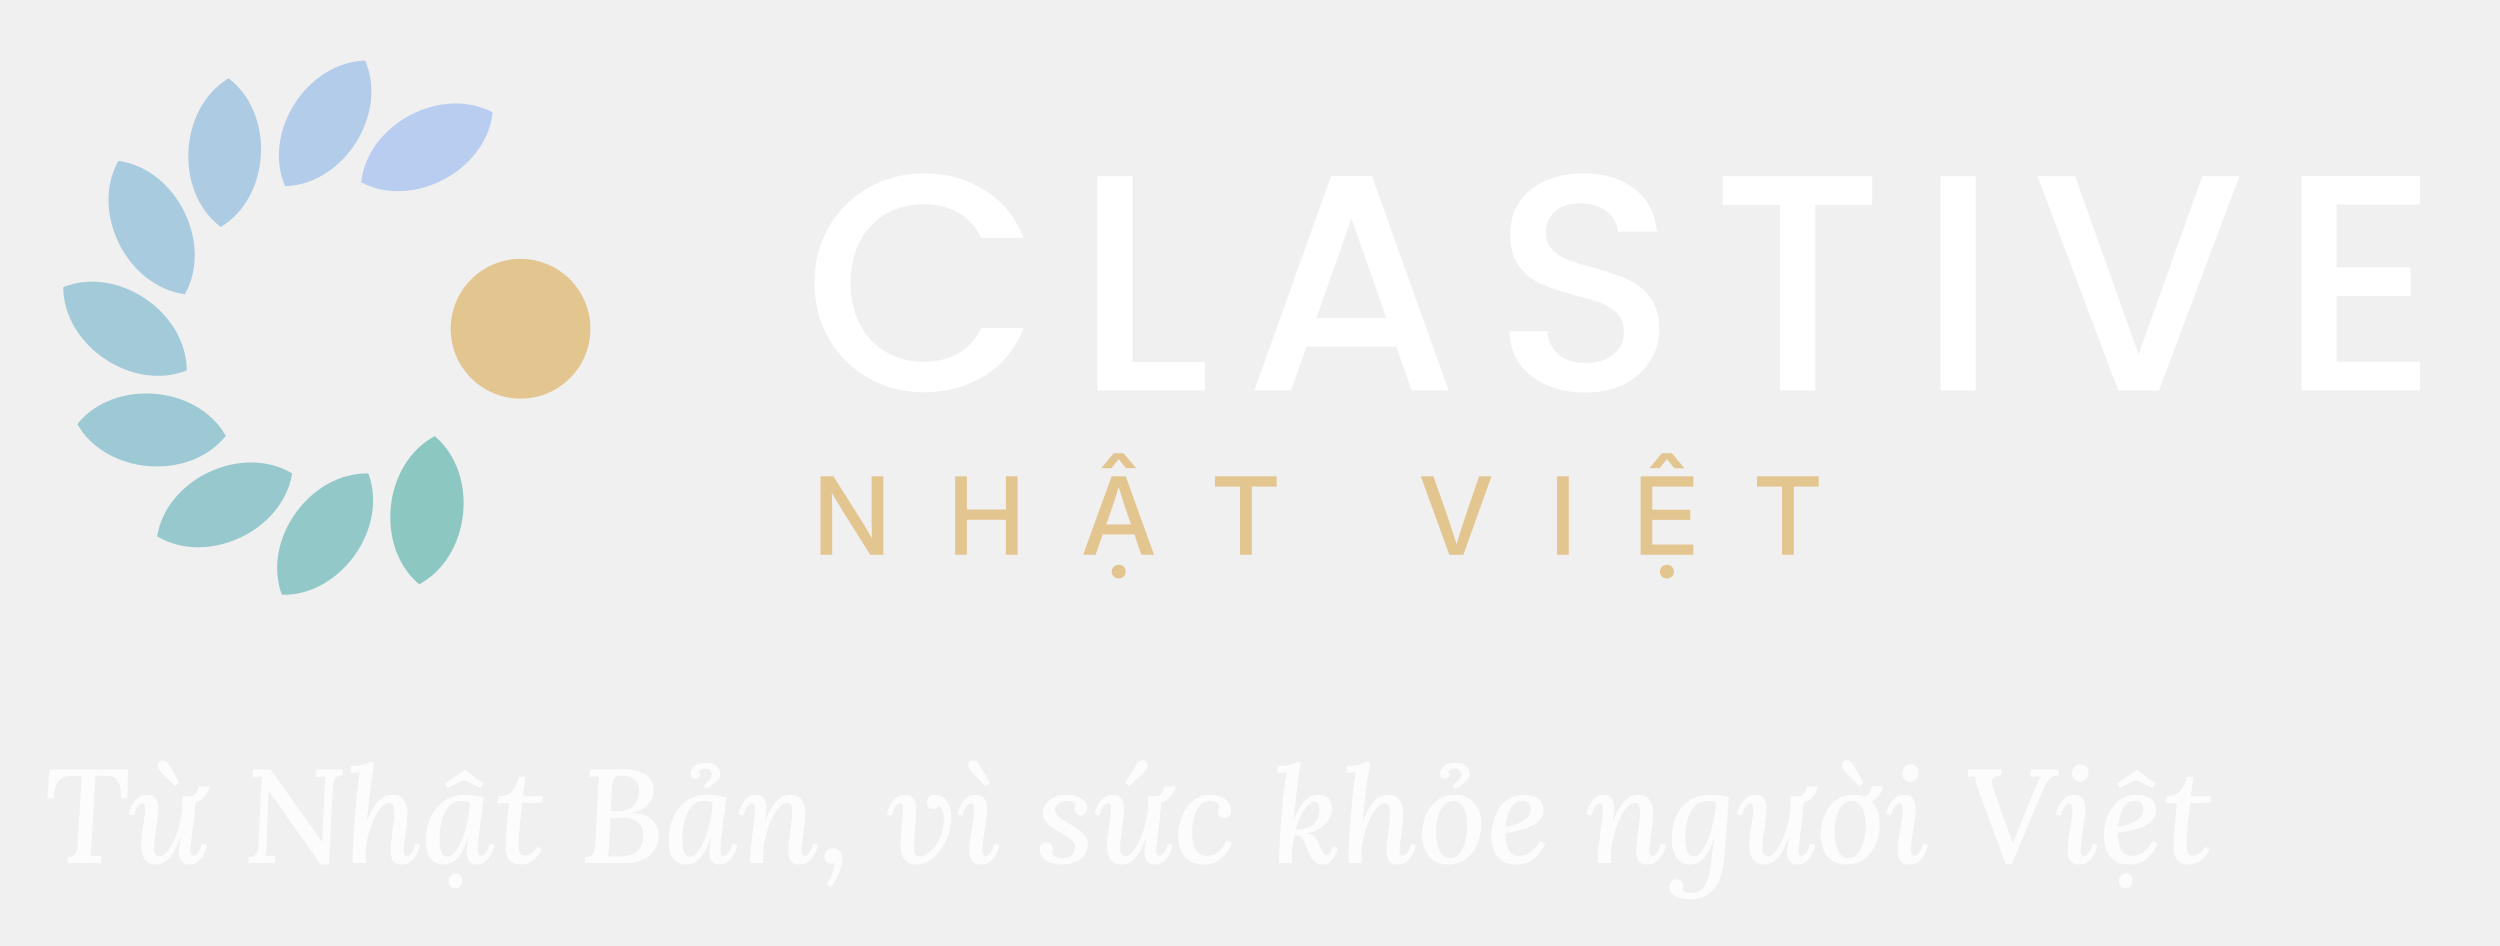
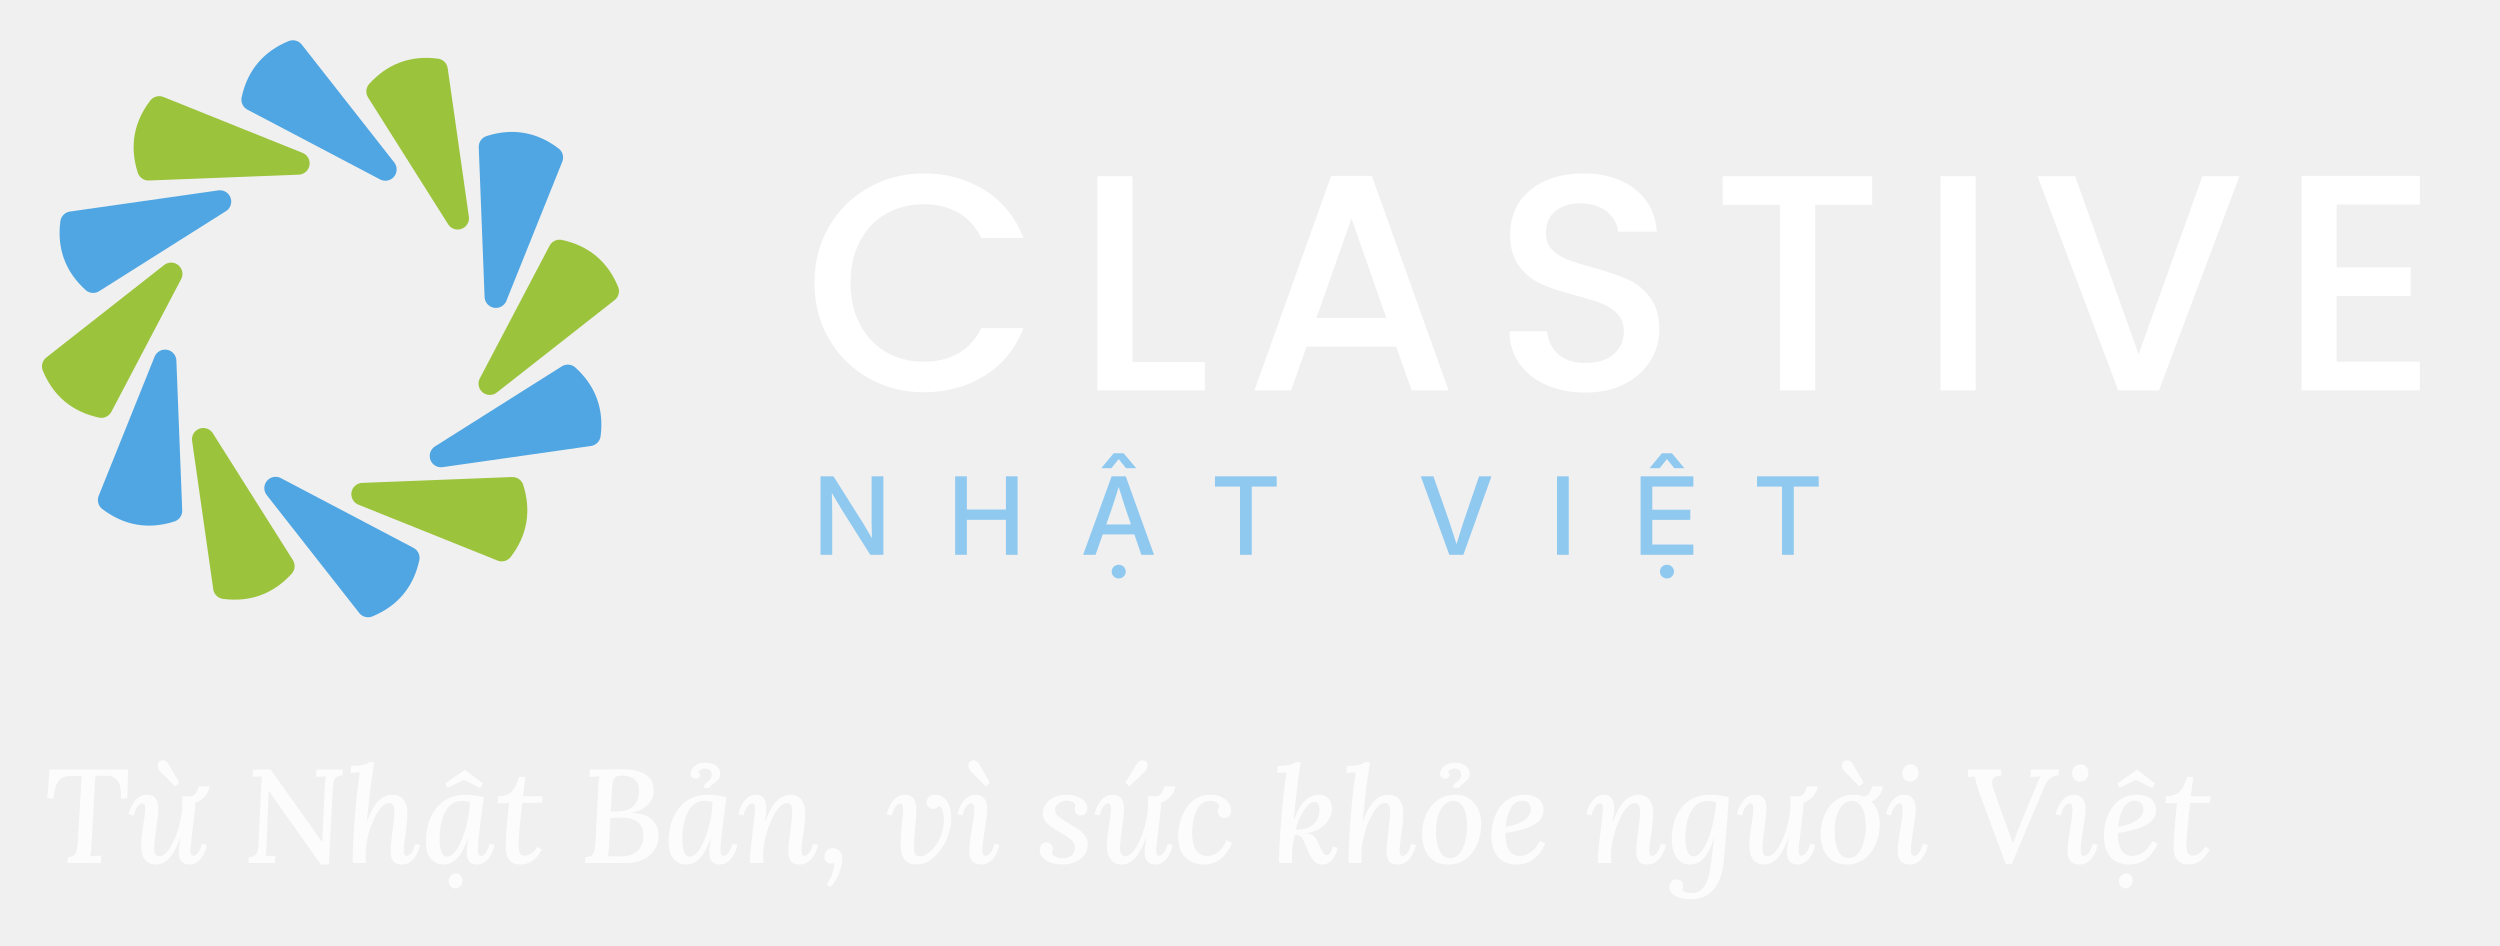
<svg xmlns="http://www.w3.org/2000/svg" viewBox="0 0 243 92" width="730" height="276" role="img" aria-label="Clastive Nhật Việt">
-   <path d="M0 -7.25 C 4.71 -4.06 4.71 4.06 0 7.25 C -4.71 4.06 -4.71 -4.06 0 -7.25Z" fill="#8cc7c2" transform="translate(41.39 49.66) rotate(186.0)" />
-   <path d="M0 -7.25 C 4.71 -4.06 4.71 4.06 0 7.25 C -4.71 4.06 -4.71 -4.06 0 -7.25Z" fill="#92c8c8" transform="translate(31.48 51.99) rotate(215.5)" />
-   <path d="M0 -7.25 C 4.71 -4.06 4.71 4.06 0 7.25 C -4.71 4.06 -4.71 -4.06 0 -7.25Z" fill="#97c8ce" transform="translate(21.70 49.14) rotate(245.0)" />
-   <path d="M0 -7.25 C 4.71 -4.06 4.71 4.06 0 7.25 C -4.71 4.06 -4.71 -4.06 0 -7.25Z" fill="#9cc9d3" transform="translate(14.59 41.85) rotate(274.5)" />
-   <path d="M0 -7.25 C 4.71 -4.06 4.71 4.06 0 7.25 C -4.71 4.06 -4.71 -4.06 0 -7.25Z" fill="#a2cad9" transform="translate(12.00 32.00) rotate(304.0)" />
-   <path d="M0 -7.25 C 4.71 -4.06 4.71 4.06 0 7.25 C -4.71 4.06 -4.71 -4.06 0 -7.25Z" fill="#a8cbdf" transform="translate(14.59 22.15) rotate(333.5)" />
-   <path d="M0 -7.25 C 4.71 -4.06 4.71 4.06 0 7.25 C -4.71 4.06 -4.71 -4.06 0 -7.25Z" fill="#adcce4" transform="translate(21.70 14.86) rotate(363.0)" />
-   <path d="M0 -7.25 C 4.71 -4.06 4.71 4.06 0 7.25 C -4.71 4.06 -4.71 -4.06 0 -7.25Z" fill="#b2ccea" transform="translate(31.48 12.01) rotate(392.5)" />
-   <path d="M0 -7.25 C 4.71 -4.06 4.71 4.06 0 7.25 C -4.71 4.06 -4.71 -4.06 0 -7.25Z" fill="#b8cdf0" transform="translate(41.39 14.34) rotate(422.0)" />
-   <circle cx="50.50" cy="32.00" r="6.8" fill="#e3c58f" />
+   <path d="M37.34 16.49 L24.43 9.70 Q25.15 6.33 28.34 5.02Z" fill="#4fa6e2" stroke="#4fa6e2" stroke-width="2.2" stroke-linejoin="round" />
+   <path d="M44.38 21.24 L36.59 8.90 Q38.90 6.35 42.32 6.80Z" fill="#9bc33b" stroke="#9bc33b" stroke-width="2.2" stroke-linejoin="round" />
+   <path d="M48.10 28.87 L47.53 14.29 Q50.81 13.24 53.54 15.33Z" fill="#4fa6e2" stroke="#4fa6e2" stroke-width="2.2" stroke-linejoin="round" />
+   <path d="M47.51 37.34 L54.30 24.43 Q57.67 25.15 58.98 28.34Z" fill="#9bc33b" stroke="#9bc33b" stroke-width="2.2" stroke-linejoin="round" />
+   <path d="M42.76 44.38 L55.10 36.59 Q57.65 38.90 57.20 42.32Z" fill="#4fa6e2" stroke="#4fa6e2" stroke-width="2.2" stroke-linejoin="round" />
+   <path d="M35.13 48.10 L49.71 47.53 Q50.76 50.81 48.67 53.54Z" fill="#9bc33b" stroke="#9bc33b" stroke-width="2.2" stroke-linejoin="round" />
+   <path d="M26.66 47.51 L39.57 54.30 Q38.85 57.67 35.66 58.98Z" fill="#4fa6e2" stroke="#4fa6e2" stroke-width="2.2" stroke-linejoin="round" />
+   <path d="M19.62 42.76 L27.41 55.10 Q25.10 57.65 21.68 57.20Z" fill="#9bc33b" stroke="#9bc33b" stroke-width="2.2" stroke-linejoin="round" />
+   <path d="M15.90 35.13 L16.47 49.71 Q13.19 50.76 10.46 48.67Z" fill="#4fa6e2" stroke="#4fa6e2" stroke-width="2.2" stroke-linejoin="round" />
+   <path d="M16.49 26.66 L9.70 39.57 Q6.33 38.85 5.02 35.66Z" fill="#9bc33b" stroke="#9bc33b" stroke-width="2.2" stroke-linejoin="round" />
+   <path d="M21.24 19.62 L8.90 27.41 Q6.35 25.10 6.80 21.68Z" fill="#4fa6e2" stroke="#4fa6e2" stroke-width="2.2" stroke-linejoin="round" />
+   <path d="M28.87 15.90 L14.29 16.47 Q13.24 13.19 15.33 10.46Z" fill="#9bc33b" stroke="#9bc33b" stroke-width="2.2" stroke-linejoin="round" />
  <path d="M89.76 16.88Q93.09 16.88 95.685 18.515Q98.28 20.15 99.45 23.15H95.34Q94.53 21.5 93.09 20.69Q91.65 19.88 89.76 19.88Q87.69 19.88 86.07 20.81Q84.45 21.74 83.535 23.48Q82.62 25.22 82.62 27.53Q82.62 29.84 83.535 31.58Q84.45 33.32 86.07 34.265Q87.69 35.21 89.76 35.21Q91.65 35.21 93.09 34.4Q94.53 33.59 95.34 31.94H99.45Q98.28 34.94 95.685 36.56Q93.09 38.18 89.76 38.18Q86.82 38.18 84.39 36.815Q81.96 35.45 80.535 33.02Q79.11 30.59 79.11 27.53Q79.11 24.47 80.535 22.04Q81.96 19.61 84.405 18.245Q86.85 16.88 89.76 16.88Z M110.06 35.24H117.11V38.0H106.64V17.15H110.06Z M135.73 33.74H127.0L125.5 38.0H121.93L129.4 17.12H133.36L140.83 38.0H137.23ZM134.77 30.95 131.38 21.26 127.96 30.95Z M146.76 32.24H150.42Q150.54 33.59 151.485 34.46Q152.43 35.33 154.14 35.33Q155.91 35.33 156.9 34.475Q157.89 33.62 157.89 32.27Q157.89 31.22 157.275 30.56Q156.66 29.9 155.745 29.54Q154.83 29.18 153.21 28.76Q151.17 28.22 149.895 27.665Q148.62 27.11 147.72 25.94Q146.82 24.77 146.82 22.82Q146.82 21.02 147.72 19.67Q148.62 18.32 150.24 17.6Q151.86 16.88 153.99 16.88Q157.02 16.88 158.955 18.395Q160.89 19.91 161.1 22.55H157.32Q157.23 21.41 156.24 20.6Q155.25 19.79 153.63 19.79Q152.16 19.79 151.23 20.54Q150.3 21.29 150.3 22.7Q150.3 23.66 150.885 24.275Q151.47 24.89 152.37 25.25Q153.27 25.61 154.83 26.03Q156.9 26.6 158.205 27.17Q159.51 27.74 160.425 28.925Q161.34 30.11 161.34 32.09Q161.34 33.68 160.485 35.09Q159.63 36.5 157.995 37.355Q156.36 38.21 154.14 38.21Q152.04 38.21 150.36 37.475Q148.68 36.74 147.72 35.39Q146.76 34.04 146.76 32.24Z M182.06 17.15V19.94H176.51V38.0H173.09V19.94H167.51V17.15Z M192.13 17.15V38.0H188.71V17.15Z M217.8 17.15 209.97 38.0H206.01L198.15 17.15H201.81L207.99 34.49L214.2 17.15Z M227.27 19.91V26.03H234.47V28.82H227.27V35.21H235.37V38.0H223.85V17.12H235.37V19.91Z" fill="#ffffff" />
-   <path d="M79.697 54.0H80.835V49.868C80.835 49.529 80.83 48.868 80.794 47.971C81.302 48.842 81.717 49.534 81.933 49.873L84.542 54.0H85.814V46.361H84.67V50.908C84.67 51.185 84.681 51.836 84.701 52.39C84.394 51.847 84.055 51.267 83.876 50.98L80.958 46.361H79.697Z M92.803 54.0H93.941V50.591H97.74V54.0H98.879V46.361H97.74V49.596H93.941V46.361H92.803Z M105.258 54.0H106.468L107.165 52.016H110.246L110.923 54.0H112.159L109.406 46.361H108.032ZM107.509 51.047 107.985 49.693C108.196 49.063 108.416 48.391 108.724 47.402C109.026 48.391 109.242 49.063 109.452 49.693L109.913 51.047ZM108.006 45.571 108.719 44.684 109.431 45.571H110.421V45.566L109.2 44.12H108.231L107.027 45.566V45.571ZM108.724 56.302C109.108 56.302 109.406 56.01 109.406 55.635C109.406 55.261 109.108 54.969 108.724 54.969C108.339 54.969 108.037 55.261 108.037 55.635C108.037 56.01 108.339 56.302 108.724 56.302Z M118.092 47.361H120.527V54.0H121.671V47.361H124.096V46.361H118.092Z  M140.899 54.0H142.268L145.001 46.361H143.796L142.325 50.667C142.14 51.221 141.909 51.959 141.602 52.964C141.284 51.959 141.048 51.221 140.864 50.667L139.351 46.361H138.126Z M152.524 46.361H151.385V54.0H152.524Z M159.518 54.0H164.655V53H160.656V50.601H164.358V49.611H160.656V47.361H164.655V46.361H159.518ZM161.364 45.571 162.082 44.684 162.794 45.571H163.779V45.566L162.564 44.12H161.589L160.39 45.566V45.571ZM162.082 56.302C162.466 56.302 162.769 56.01 162.769 55.635C162.769 55.261 162.466 54.969 162.082 54.969C161.697 54.969 161.4 55.261 161.4 55.635C161.4 56.01 161.697 56.302 162.082 56.302Z M170.85 47.361H173.285V54.0H174.429V47.361H176.854V46.361H170.85Z" fill="#e3c58f" />
+   <path d="M79.697 54.0H80.835V49.868C80.835 49.529 80.83 48.868 80.794 47.971C81.302 48.842 81.717 49.534 81.933 49.873L84.542 54.0H85.814V46.361H84.67V50.908C84.67 51.185 84.681 51.836 84.701 52.39C84.394 51.847 84.055 51.267 83.876 50.98L80.958 46.361H79.697Z M92.803 54.0H93.941V50.591H97.74V54.0H98.879V46.361H97.74V49.596H93.941V46.361H92.803Z M105.258 54.0H106.468L107.165 52.016H110.246L110.923 54.0H112.159L109.406 46.361H108.032ZM107.509 51.047 107.985 49.693C108.196 49.063 108.416 48.391 108.724 47.402C109.026 48.391 109.242 49.063 109.452 49.693L109.913 51.047ZM108.006 45.571 108.719 44.684 109.431 45.571H110.421V45.566L109.2 44.12H108.231L107.027 45.566V45.571ZM108.724 56.302C109.108 56.302 109.406 56.01 109.406 55.635C109.406 55.261 109.108 54.969 108.724 54.969C108.339 54.969 108.037 55.261 108.037 55.635C108.037 56.01 108.339 56.302 108.724 56.302Z M118.092 47.361H120.527V54.0H121.671V47.361H124.096V46.361H118.092Z  M140.899 54.0H142.268L145.001 46.361H143.796L142.325 50.667C142.14 51.221 141.909 51.959 141.602 52.964C141.284 51.959 141.048 51.221 140.864 50.667L139.351 46.361H138.126Z M152.524 46.361H151.385V54.0H152.524Z M159.518 54.0H164.655V53H160.656V50.601H164.358V49.611H160.656V47.361H164.655V46.361H159.518ZM161.364 45.571 162.082 44.684 162.794 45.571H163.779V45.566L162.564 44.12H161.589L160.39 45.566V45.571ZM162.082 56.302C162.466 56.302 162.769 56.01 162.769 55.635C162.769 55.261 162.466 54.969 162.082 54.969C161.697 54.969 161.4 55.261 161.4 55.635C161.4 56.01 161.697 56.302 162.082 56.302Z M170.85 47.361H173.285V54.0H174.429V47.361H176.854V46.361H170.85Z" fill="#8fc9f0" />
  <path d="M12.294 74.9 12.225 77.708H11.609Q11.64 76.963 11.503 76.471Q11.367 75.979 11.022 75.734Q10.678 75.489 10.062 75.502L9.118 75.511L8.728 82.258Q8.715 82.609 8.684 82.886Q8.654 83.164 8.628 83.333Q8.797 83.32 8.988 83.313Q9.178 83.307 9.36 83.296Q9.542 83.285 9.694 83.285L9.659 84.0H6.401L6.435 83.428Q6.821 83.406 7.016 83.246Q7.211 83.086 7.296 82.769Q7.38 82.453 7.406 81.985L7.783 75.515L6.691 75.524Q5.898 75.528 5.501 76.057Q5.105 76.586 5.044 77.708H4.438L4.659 74.9Z M15.037 84.143Q14.508 84.143 14.186 83.905Q13.863 83.666 13.718 83.257Q13.572 82.847 13.572 82.349Q13.572 81.703 13.67 81.019Q13.767 80.334 13.865 79.723Q13.962 79.112 13.962 78.713Q13.962 78.475 13.9 78.334Q13.837 78.193 13.659 78.193Q13.473 78.193 13.252 78.458Q13.031 78.722 12.844 79.376L12.368 79.255Q12.411 79.008 12.539 78.687Q12.667 78.367 12.883 78.061Q13.1 77.756 13.408 77.556Q13.715 77.357 14.123 77.357Q14.712 77.357 14.974 77.704Q15.236 78.05 15.236 78.687Q15.236 79.06 15.176 79.578Q15.115 80.096 15.037 80.65Q14.959 81.205 14.898 81.719Q14.838 82.232 14.838 82.609Q14.838 82.769 14.881 82.941Q14.924 83.112 15.041 83.224Q15.158 83.337 15.366 83.337Q15.683 83.337 15.997 83.016Q16.311 82.696 16.593 82.152Q16.874 81.608 17.1 80.947Q17.325 80.286 17.453 79.591Q17.581 78.895 17.581 78.271Q17.581 78.081 17.574 77.873Q17.568 77.665 17.55 77.5H18.837Q18.855 77.652 18.857 77.736Q18.859 77.821 18.859 77.933Q18.859 78.172 18.831 78.503Q18.803 78.835 18.751 79.316Q18.699 79.797 18.608 80.49Q18.534 81.11 18.488 81.504Q18.443 81.898 18.413 82.135Q18.382 82.371 18.371 82.52Q18.361 82.67 18.361 82.804Q18.361 83.029 18.428 83.164Q18.495 83.298 18.655 83.298Q18.85 83.298 19.08 83.038Q19.31 82.778 19.496 82.124L19.973 82.245Q19.929 82.492 19.808 82.813Q19.687 83.133 19.479 83.439Q19.271 83.744 18.972 83.944Q18.673 84.143 18.27 84.143Q17.784 84.143 17.511 83.844Q17.238 83.545 17.238 82.969Q17.238 82.631 17.295 82.275Q17.351 81.92 17.416 81.526H17.386Q16.991 82.574 16.606 83.142Q16.22 83.71 15.834 83.926Q15.449 84.143 15.037 84.143ZM18.07 78.224 18.2 77.543Q18.668 77.543 18.885 77.218Q19.102 76.893 19.167 76.547H20.241Q20.155 77.01 19.875 77.392Q19.596 77.773 19.143 77.998Q18.69 78.224 18.07 78.224ZM16.87 76.534 15.483 75.143Q15.28 74.922 15.219 74.727Q15.158 74.532 15.2 74.373Q15.241 74.215 15.345 74.12Q15.444 74.038 15.6 74.01Q15.756 73.981 15.938 74.07Q16.12 74.159 16.272 74.432L17.286 76.183Z  M31.057 84.139 26.819 78.146Q26.62 77.855 26.412 77.565Q26.204 77.275 26 76.971H25.979L25.779 82.085Q25.766 82.418 25.745 82.748Q25.723 83.077 25.68 83.333Q25.909 83.315 26.169 83.305Q26.429 83.294 26.633 83.285L26.594 84.0H24.02L24.046 83.428Q24.414 83.424 24.609 83.285Q24.804 83.146 24.889 82.908Q24.973 82.67 24.982 82.366L25.246 76.833Q25.272 76.49 25.292 76.165Q25.311 75.84 25.329 75.567Q25.121 75.58 24.867 75.591Q24.614 75.602 24.419 75.615L24.458 74.9H26.169L30.16 80.494Q30.442 80.893 30.691 81.255Q30.94 81.617 31.17 81.95H31.192L31.443 76.581Q31.469 76.274 31.493 76.009Q31.517 75.745 31.543 75.567Q31.317 75.58 31.055 75.591Q30.793 75.602 30.589 75.615L30.628 74.9H33.207L33.176 75.472Q32.756 75.485 32.561 75.645Q32.366 75.806 32.303 76.115Q32.24 76.425 32.214 76.915L31.842 84.139Z M38.97 84.143Q38.324 84.143 38.09 83.796Q37.856 83.45 37.856 82.821Q37.856 82.449 37.913 81.953Q37.969 81.456 38.036 80.915Q38.103 80.373 38.16 79.842Q38.216 79.311 38.216 78.874Q38.216 78.705 38.168 78.542Q38.121 78.38 38.008 78.271Q37.895 78.163 37.679 78.163Q37.367 78.163 37.048 78.471Q36.73 78.778 36.437 79.305Q36.145 79.831 35.913 80.492Q35.681 81.153 35.549 81.857Q35.417 82.561 35.417 83.229Q35.417 83.415 35.425 83.625Q35.434 83.835 35.447 84.0H34.182Q34.164 83.848 34.162 83.764Q34.16 83.679 34.16 83.567Q34.16 83.12 34.195 82.395Q34.229 81.669 34.286 80.804Q34.342 79.94 34.416 79.056Q34.489 78.172 34.57 77.383Q34.65 76.594 34.728 76.04Q34.771 75.741 34.799 75.559Q34.827 75.377 34.862 75.177L33.952 75.225L34.004 74.549Q34.589 74.549 34.936 74.493Q35.282 74.436 35.473 74.354Q35.664 74.272 35.763 74.185H36.249Q36.201 74.527 36.136 74.969Q36.071 75.411 36.008 75.834Q35.945 76.256 35.906 76.542Q35.876 76.794 35.828 77.225Q35.781 77.656 35.724 78.154Q35.668 78.653 35.618 79.127Q35.568 79.602 35.525 79.944H35.555Q35.95 78.895 36.361 78.336Q36.773 77.777 37.189 77.567Q37.605 77.357 38.004 77.357Q38.801 77.357 39.143 77.87Q39.486 78.384 39.486 79.151Q39.486 79.784 39.399 80.473Q39.312 81.162 39.223 81.773Q39.135 82.384 39.135 82.795Q39.135 83.021 39.193 83.164Q39.252 83.307 39.434 83.307Q39.629 83.307 39.858 83.047Q40.088 82.787 40.274 82.124L40.725 82.254Q40.682 82.492 40.554 82.817Q40.426 83.142 40.209 83.443Q39.993 83.744 39.685 83.944Q39.377 84.143 38.97 84.143Z M46.553 76.694 44.985 75.905 43.412 76.681 43.169 76.265 45.045 74.948H45.119L46.844 76.252ZM45.136 77.357Q45.518 77.357 45.992 77.42Q46.467 77.483 46.922 77.595Q46.831 78.276 46.731 79.025Q46.631 79.775 46.542 80.484Q46.454 81.192 46.397 81.766Q46.341 82.34 46.341 82.661Q46.341 82.912 46.386 83.11Q46.432 83.307 46.644 83.307Q46.844 83.307 47.078 83.042Q47.312 82.778 47.498 82.124L47.975 82.245Q47.931 82.492 47.806 82.813Q47.68 83.133 47.47 83.439Q47.26 83.744 46.954 83.944Q46.649 84.143 46.246 84.143Q45.76 84.143 45.509 83.844Q45.258 83.545 45.258 82.969Q45.258 82.661 45.31 82.297Q45.362 81.933 45.431 81.556H45.401Q45.115 82.384 44.805 82.895Q44.495 83.406 44.181 83.679Q43.867 83.952 43.561 84.048Q43.256 84.143 42.974 84.143Q42.268 84.143 41.782 83.604Q41.297 83.064 41.297 81.846Q41.297 80.941 41.54 80.13Q41.782 79.32 42.268 78.694Q42.753 78.068 43.472 77.712Q44.192 77.357 45.136 77.357ZM44.707 77.955Q44.196 77.955 43.804 78.25Q43.412 78.544 43.145 79.064Q42.879 79.584 42.749 80.265Q42.619 80.945 42.619 81.721Q42.619 82.453 42.783 82.915Q42.948 83.376 43.347 83.376Q43.676 83.376 43.997 83.045Q44.317 82.713 44.593 82.152Q44.868 81.591 45.082 80.895Q45.297 80.2 45.425 79.474Q45.552 78.748 45.561 78.085Q45.409 78.024 45.182 77.99Q44.954 77.955 44.707 77.955ZM44.226 85.01Q44.512 85.01 44.686 85.222Q44.859 85.434 44.842 85.742Q44.829 86.045 44.625 86.258Q44.421 86.47 44.14 86.47Q43.858 86.47 43.676 86.258Q43.494 86.045 43.507 85.742Q43.524 85.434 43.741 85.222Q43.958 85.01 44.226 85.01Z M50.969 75.624 50.726 77.5H52.646L52.594 78.128L50.666 78.154Q50.614 78.674 50.544 79.24Q50.475 79.805 50.425 80.358Q50.375 80.91 50.338 81.398Q50.302 81.885 50.302 82.245Q50.302 82.466 50.336 82.711Q50.371 82.956 50.501 83.12Q50.631 83.285 50.917 83.285Q51.038 83.285 51.231 83.231Q51.424 83.177 51.658 82.99Q51.892 82.804 52.122 82.405L52.568 82.691Q52.169 83.411 51.667 83.777Q51.164 84.143 50.505 84.143Q49.929 84.143 49.615 83.9Q49.301 83.658 49.175 83.261Q49.049 82.865 49.054 82.418Q49.062 81.942 49.101 81.268Q49.14 80.594 49.214 79.795Q49.288 78.995 49.379 78.167L48.261 78.18L48.326 77.5Q49.244 77.5 49.684 77.01Q50.124 76.521 50.349 75.624Z  M60.377 74.874Q61.898 74.87 62.723 75.422Q63.549 75.975 63.449 77.145Q63.419 77.548 63.18 77.944Q62.942 78.341 62.485 78.648Q62.028 78.956 61.334 79.099V79.121Q62.712 79.19 63.351 79.846Q63.991 80.503 63.934 81.439Q63.895 82.249 63.468 82.823Q63.042 83.398 62.337 83.699Q61.633 84.0 60.741 84.0H56.771L56.806 83.428Q57.231 83.415 57.43 83.25Q57.629 83.086 57.697 82.761Q57.764 82.436 57.79 81.942L58.067 76.642Q58.084 76.291 58.113 76.014Q58.141 75.736 58.167 75.567Q57.941 75.58 57.677 75.591Q57.413 75.602 57.209 75.615L57.252 74.9Q58.028 74.896 58.793 74.887Q59.558 74.878 60.377 74.874ZM60.494 79.593Q60.125 79.593 59.835 79.597Q59.545 79.602 59.25 79.623L59.111 82.28Q59.098 82.631 59.068 82.899Q59.038 83.168 59.012 83.337Q59.228 83.346 59.493 83.35Q59.757 83.354 59.995 83.352Q60.234 83.35 60.355 83.35Q61.287 83.337 61.843 82.852Q62.4 82.366 62.448 81.478Q62.487 80.767 62.216 80.353Q61.945 79.94 61.49 79.766Q61.035 79.593 60.494 79.593ZM60.372 75.489Q60.026 75.489 59.822 75.589Q59.618 75.689 59.525 75.946Q59.432 76.204 59.406 76.694L59.285 78.978Q59.506 78.978 59.727 78.971Q59.948 78.965 60.143 78.956Q60.823 78.926 61.232 78.657Q61.642 78.388 61.833 77.966Q62.023 77.543 62.036 77.067Q62.067 76.425 61.811 76.085Q61.555 75.745 61.163 75.615Q60.771 75.485 60.372 75.489Z M68.757 77.357Q69.139 77.357 69.613 77.42Q70.088 77.483 70.543 77.595Q70.452 78.276 70.352 79.025Q70.252 79.775 70.163 80.484Q70.075 81.192 70.018 81.766Q69.962 82.34 69.962 82.661Q69.962 82.912 70.007 83.11Q70.053 83.307 70.265 83.307Q70.465 83.307 70.699 83.042Q70.933 82.778 71.119 82.124L71.596 82.245Q71.552 82.492 71.427 82.813Q71.301 83.133 71.091 83.439Q70.881 83.744 70.575 83.944Q70.27 84.143 69.867 84.143Q69.381 84.143 69.13 83.844Q68.879 83.545 68.879 82.969Q68.879 82.661 68.931 82.297Q68.983 81.933 69.052 81.556H69.022Q68.736 82.384 68.426 82.895Q68.116 83.406 67.802 83.679Q67.488 83.952 67.182 84.048Q66.877 84.143 66.595 84.143Q65.889 84.143 65.403 83.604Q64.918 83.064 64.918 81.846Q64.918 80.941 65.161 80.13Q65.403 79.32 65.889 78.694Q66.374 78.068 67.093 77.712Q67.813 77.357 68.757 77.357ZM68.328 77.955Q67.817 77.955 67.425 78.25Q67.033 78.544 66.766 79.064Q66.5 79.584 66.37 80.265Q66.24 80.945 66.24 81.721Q66.24 82.453 66.404 82.915Q66.569 83.376 66.968 83.376Q67.297 83.376 67.618 83.045Q67.938 82.713 68.214 82.152Q68.489 81.591 68.703 80.895Q68.918 80.2 69.046 79.474Q69.173 78.748 69.182 78.085Q69.03 78.024 68.803 77.99Q68.575 77.955 68.328 77.955ZM68.32 76.672Q68.333 76.425 68.51 76.271Q68.688 76.118 68.857 75.966Q68.974 75.862 69.041 75.723Q69.108 75.585 69.121 75.442Q69.147 75.177 68.967 74.993Q68.788 74.809 68.48 74.809Q68.203 74.809 68.021 74.935Q67.839 75.06 67.813 75.186Q67.895 75.212 67.938 75.281Q67.982 75.351 67.977 75.442Q67.973 75.593 67.847 75.697Q67.722 75.801 67.544 75.801Q67.34 75.801 67.193 75.658Q67.046 75.515 67.059 75.251Q67.085 75.004 67.254 74.772Q67.423 74.54 67.739 74.389Q68.055 74.237 68.502 74.237Q69.217 74.237 69.587 74.566Q69.958 74.896 69.932 75.342Q69.919 75.676 69.747 75.864Q69.576 76.053 69.347 76.226Q69.178 76.347 69.065 76.456Q68.952 76.564 68.944 76.672Z M77.675 84.143Q77.03 84.143 76.798 83.796Q76.566 83.45 76.566 82.821Q76.566 82.449 76.622 81.957Q76.679 81.465 76.755 80.923Q76.83 80.382 76.887 79.851Q76.943 79.32 76.943 78.874Q76.943 78.705 76.9 78.542Q76.856 78.38 76.744 78.271Q76.631 78.163 76.414 78.163Q76.094 78.163 75.767 78.484Q75.439 78.804 75.145 79.348Q74.85 79.892 74.616 80.553Q74.382 81.214 74.245 81.909Q74.109 82.605 74.109 83.229Q74.109 83.415 74.118 83.625Q74.126 83.835 74.139 84.0H72.852Q72.835 83.848 72.833 83.764Q72.831 83.679 72.831 83.567Q72.831 83.328 72.859 83.01Q72.887 82.691 72.943 82.221Q73 81.751 73.078 81.062Q73.151 80.434 73.197 80.037Q73.242 79.641 73.273 79.391Q73.303 79.142 73.314 78.986Q73.325 78.83 73.325 78.696Q73.325 78.466 73.262 78.33Q73.199 78.193 73.03 78.193Q72.844 78.193 72.61 78.458Q72.376 78.722 72.189 79.376L71.708 79.255Q71.756 79.008 71.877 78.687Q71.999 78.367 72.207 78.061Q72.415 77.756 72.714 77.556Q73.013 77.357 73.416 77.357Q73.806 77.357 74.031 77.552Q74.256 77.747 74.347 78.083Q74.438 78.419 74.421 78.861Q74.404 79.186 74.356 79.463Q74.308 79.74 74.265 79.987H74.295Q74.694 78.939 75.103 78.367Q75.513 77.795 75.927 77.576Q76.341 77.357 76.744 77.357Q77.277 77.357 77.597 77.595Q77.918 77.834 78.063 78.239Q78.208 78.644 78.208 79.151Q78.208 79.784 78.117 80.473Q78.026 81.162 77.933 81.773Q77.84 82.384 77.84 82.795Q77.84 83.021 77.901 83.164Q77.961 83.307 78.139 83.307Q78.334 83.307 78.564 83.047Q78.793 82.787 78.98 82.124L79.456 82.254Q79.413 82.492 79.281 82.817Q79.149 83.142 78.928 83.443Q78.707 83.744 78.395 83.944Q78.083 84.143 77.675 84.143Z M80.886 82.557Q81.35 82.553 81.586 82.876Q81.822 83.198 81.814 83.688Q81.809 84.043 81.679 84.498Q81.549 84.953 81.296 85.439Q81.042 85.924 80.657 86.362L80.28 86.067Q80.475 85.833 80.648 85.486Q80.821 85.14 80.934 84.747Q81.047 84.355 81.047 84.004Q80.973 84.022 80.901 84.037Q80.83 84.052 80.739 84.052Q80.457 84.052 80.262 83.861Q80.067 83.671 80.072 83.367Q80.08 83.003 80.314 82.78Q80.548 82.557 80.886 82.557Z  M90.844 77.357Q91.373 77.357 91.726 77.667Q92.079 77.977 92.251 78.488Q92.422 78.999 92.424 79.61Q92.426 80.221 92.253 80.832Q92.123 81.404 91.832 81.985Q91.542 82.566 91.119 83.055Q90.697 83.545 90.17 83.844Q89.644 84.143 89.033 84.143Q88.483 84.143 88.145 83.909Q87.807 83.675 87.655 83.268Q87.503 82.86 87.495 82.358Q87.486 81.881 87.523 81.359Q87.56 80.837 87.607 80.33Q87.655 79.823 87.696 79.398Q87.737 78.973 87.737 78.705Q87.737 78.475 87.67 78.338Q87.603 78.202 87.425 78.202Q87.239 78.202 87.022 78.466Q86.806 78.731 86.628 79.394L86.151 79.264Q86.195 79.017 86.318 78.696Q86.442 78.375 86.654 78.07Q86.866 77.764 87.17 77.565Q87.473 77.366 87.88 77.357Q88.283 77.348 88.528 77.513Q88.773 77.678 88.89 77.977Q89.007 78.276 89.016 78.683Q89.016 79.082 88.983 79.597Q88.951 80.113 88.903 80.648Q88.855 81.183 88.818 81.651Q88.782 82.119 88.773 82.444Q88.773 82.626 88.801 82.841Q88.829 83.055 88.948 83.203Q89.068 83.35 89.345 83.35Q89.679 83.346 90.032 83.129Q90.385 82.912 90.708 82.544Q91.031 82.176 91.269 81.693Q91.507 81.209 91.603 80.672Q91.655 80.451 91.689 80.12Q91.724 79.788 91.696 79.444Q91.668 79.099 91.553 78.819Q91.438 78.54 91.2 78.432Q91.109 78.575 90.968 78.65Q90.827 78.726 90.654 78.726Q90.454 78.726 90.242 78.577Q90.03 78.427 90.021 78.094Q90.021 77.946 90.099 77.775Q90.177 77.604 90.359 77.48Q90.541 77.357 90.844 77.357Z M94.788 77.357Q95.377 77.357 95.648 77.74Q95.919 78.124 95.919 78.761Q95.919 79.125 95.849 79.636Q95.78 80.148 95.685 80.724Q95.589 81.3 95.52 81.846Q95.451 82.392 95.451 82.83Q95.451 83.073 95.537 83.19Q95.624 83.307 95.784 83.307Q95.984 83.307 96.213 83.042Q96.443 82.778 96.629 82.124L97.106 82.245Q97.054 82.518 96.922 82.847Q96.79 83.177 96.577 83.469Q96.365 83.762 96.064 83.952Q95.763 84.143 95.373 84.143Q94.736 84.143 94.456 83.805Q94.177 83.467 94.177 82.839Q94.177 82.332 94.25 81.799Q94.324 81.266 94.417 80.733Q94.51 80.2 94.584 79.686Q94.658 79.173 94.658 78.696Q94.658 78.51 94.588 78.351Q94.519 78.193 94.346 78.193Q94.159 78.193 93.925 78.458Q93.691 78.722 93.505 79.376L93.028 79.255Q93.072 79.008 93.202 78.687Q93.332 78.367 93.55 78.061Q93.769 77.756 94.075 77.556Q94.38 77.357 94.788 77.357ZM95.776 76.534 94.389 75.143Q94.185 74.922 94.125 74.727Q94.064 74.532 94.105 74.373Q94.146 74.215 94.25 74.12Q94.35 74.038 94.506 74.01Q94.662 73.981 94.844 74.07Q95.026 74.159 95.178 74.432L96.192 76.183Z  M103.194 84.143Q102.64 84.143 102.144 83.974Q101.647 83.805 101.34 83.482Q101.032 83.159 101.032 82.713Q101.032 82.388 101.221 82.187Q101.409 81.985 101.682 81.985Q101.972 81.985 102.137 82.176Q102.302 82.366 102.302 82.618Q102.302 82.709 102.278 82.811Q102.254 82.912 102.198 83.016Q102.289 83.25 102.59 83.393Q102.891 83.536 103.19 83.536Q103.849 83.536 104.159 83.237Q104.468 82.938 104.468 82.444Q104.468 82.128 104.241 81.883Q104.013 81.638 103.662 81.417Q103.311 81.196 102.93 80.975Q102.475 80.702 102.111 80.438Q101.747 80.174 101.541 79.864Q101.335 79.554 101.335 79.151Q101.335 78.679 101.621 78.271Q101.907 77.864 102.43 77.61Q102.952 77.357 103.658 77.357Q104.161 77.357 104.618 77.517Q105.075 77.678 105.372 77.974Q105.669 78.271 105.669 78.683Q105.669 78.978 105.491 79.173Q105.313 79.368 105.032 79.368Q104.759 79.368 104.592 79.183Q104.425 78.999 104.425 78.757Q104.425 78.653 104.449 78.557Q104.473 78.462 104.529 78.362Q104.451 78.167 104.211 78.048Q103.97 77.929 103.615 77.929Q103.363 77.929 103.114 78.042Q102.865 78.154 102.696 78.356Q102.527 78.557 102.527 78.839Q102.527 79.064 102.655 79.249Q102.783 79.433 103.034 79.613Q103.285 79.792 103.649 80.018Q104.104 80.282 104.583 80.581Q105.062 80.88 105.385 81.268Q105.708 81.656 105.708 82.21Q105.708 82.769 105.387 83.207Q105.066 83.645 104.499 83.894Q103.931 84.143 103.194 84.143Z M109.04 84.143Q108.511 84.143 108.189 83.905Q107.866 83.666 107.721 83.257Q107.575 82.847 107.575 82.349Q107.575 81.703 107.673 81.019Q107.77 80.334 107.868 79.723Q107.965 79.112 107.965 78.713Q107.965 78.475 107.903 78.334Q107.84 78.193 107.662 78.193Q107.476 78.193 107.255 78.458Q107.034 78.722 106.847 79.376L106.371 79.255Q106.414 79.008 106.542 78.687Q106.67 78.367 106.886 78.061Q107.103 77.756 107.411 77.556Q107.718 77.357 108.126 77.357Q108.715 77.357 108.977 77.704Q109.239 78.05 109.239 78.687Q109.239 79.06 109.179 79.578Q109.118 80.096 109.04 80.65Q108.962 81.205 108.901 81.719Q108.841 82.232 108.841 82.609Q108.841 82.769 108.884 82.941Q108.927 83.112 109.044 83.224Q109.161 83.337 109.369 83.337Q109.686 83.337 110 83.016Q110.314 82.696 110.596 82.152Q110.877 81.608 111.103 80.947Q111.328 80.286 111.456 79.591Q111.584 78.895 111.584 78.271Q111.584 78.081 111.577 77.873Q111.571 77.665 111.553 77.5H112.84Q112.858 77.652 112.86 77.736Q112.862 77.821 112.862 77.933Q112.862 78.172 112.834 78.503Q112.806 78.835 112.754 79.316Q112.702 79.797 112.611 80.49Q112.537 81.11 112.491 81.504Q112.446 81.898 112.416 82.135Q112.385 82.371 112.374 82.52Q112.364 82.67 112.364 82.804Q112.364 83.029 112.431 83.164Q112.498 83.298 112.658 83.298Q112.853 83.298 113.083 83.038Q113.313 82.778 113.499 82.124L113.976 82.245Q113.932 82.492 113.811 82.813Q113.69 83.133 113.482 83.439Q113.274 83.744 112.975 83.944Q112.676 84.143 112.273 84.143Q111.787 84.143 111.514 83.844Q111.241 83.545 111.241 82.969Q111.241 82.631 111.298 82.275Q111.354 81.92 111.419 81.526H111.389Q110.994 82.574 110.609 83.142Q110.223 83.71 109.837 83.926Q109.452 84.143 109.04 84.143ZM112.073 78.224 112.203 77.543Q112.671 77.543 112.888 77.218Q113.105 76.893 113.17 76.547H114.244Q114.158 77.01 113.878 77.392Q113.599 77.773 113.146 77.998Q112.693 78.224 112.073 78.224ZM109.764 76.534 109.365 76.183 110.427 74.432Q110.596 74.159 110.782 74.068Q110.968 73.977 111.129 74.007Q111.289 74.038 111.376 74.12Q111.48 74.215 111.516 74.373Q111.553 74.532 111.49 74.731Q111.428 74.93 111.207 75.147Z M117.65 77.357Q118.222 77.357 118.675 77.556Q119.128 77.756 119.39 78.1Q119.652 78.445 119.652 78.891Q119.652 79.212 119.481 79.411Q119.31 79.61 119.011 79.615Q118.656 79.628 118.513 79.404Q118.37 79.181 118.37 79.012Q118.37 78.895 118.402 78.759Q118.435 78.622 118.526 78.501Q118.465 78.219 118.214 78.083Q117.962 77.946 117.633 77.946Q117.122 77.946 116.781 78.239Q116.441 78.531 116.244 78.995Q116.047 79.459 115.96 79.985Q115.874 80.512 115.869 80.988Q115.861 81.829 116.047 82.34Q116.233 82.852 116.563 83.081Q116.892 83.311 117.286 83.32Q117.594 83.324 117.941 83.196Q118.287 83.068 118.621 82.733Q118.955 82.397 119.206 81.777L119.756 82.046Q119.418 82.83 118.981 83.289Q118.543 83.749 118.049 83.946Q117.555 84.143 117.035 84.143Q115.891 84.139 115.202 83.445Q114.513 82.752 114.513 81.3Q114.513 80.668 114.699 79.979Q114.886 79.29 115.269 78.696Q115.653 78.102 116.246 77.73Q116.84 77.357 117.65 77.357Z  M128.531 84.143Q128.011 84.143 127.669 83.753Q127.327 83.363 126.984 82.449Q126.776 81.898 126.612 81.617Q126.447 81.335 126.148 81.296Q126.07 81.283 125.998 81.281Q125.927 81.279 125.845 81.287Q125.723 81.764 125.654 82.29Q125.585 82.817 125.585 83.25Q125.585 83.437 125.593 83.632Q125.602 83.827 125.615 84.0H124.341Q124.324 83.848 124.322 83.762Q124.319 83.675 124.319 83.562Q124.319 83.272 124.352 82.641Q124.384 82.011 124.441 81.175Q124.497 80.338 124.571 79.417Q124.644 78.497 124.738 77.617Q124.831 76.737 124.93 76.04Q124.974 75.728 125.006 75.556Q125.039 75.385 125.073 75.177Q124.857 75.19 124.603 75.201Q124.35 75.212 124.155 75.225L124.207 74.549Q124.792 74.549 125.138 74.493Q125.485 74.436 125.669 74.354Q125.853 74.272 125.953 74.185H126.438Q126.373 74.558 126.31 74.993Q126.248 75.429 126.191 75.86Q126.135 76.291 126.087 76.672Q125.992 77.457 125.903 78.25Q125.814 79.043 125.749 79.81H125.78Q126.135 78.848 126.527 78.317Q126.919 77.786 127.337 77.572Q127.756 77.357 128.172 77.357Q128.635 77.357 128.921 77.548Q129.207 77.738 129.344 78.057Q129.48 78.375 129.48 78.752Q129.48 79.186 129.222 79.675Q128.965 80.165 128.416 80.559Q127.868 80.954 126.984 81.123V81.136Q127.47 81.149 127.71 81.372Q127.951 81.595 128.124 82.015Q128.263 82.306 128.386 82.583Q128.51 82.86 128.646 83.036Q128.783 83.211 128.939 83.229Q129.134 83.237 129.283 83.06Q129.433 82.882 129.558 82.392L130.035 82.509Q129.953 82.908 129.76 83.283Q129.567 83.658 129.262 83.9Q128.956 84.143 128.531 84.143ZM125.944 80.759Q127.088 80.759 127.673 80.241Q128.258 79.723 128.258 78.787Q128.258 78.618 128.222 78.445Q128.185 78.271 128.072 78.152Q127.959 78.033 127.738 78.05Q127.435 78.068 127.095 78.427Q126.755 78.787 126.453 79.394Q126.152 80 125.944 80.759Z M135.898 84.143Q135.252 84.143 135.018 83.796Q134.784 83.45 134.784 82.821Q134.784 82.449 134.841 81.953Q134.897 81.456 134.964 80.915Q135.031 80.373 135.088 79.842Q135.144 79.311 135.144 78.874Q135.144 78.705 135.096 78.542Q135.049 78.38 134.936 78.271Q134.823 78.163 134.607 78.163Q134.295 78.163 133.976 78.471Q133.658 78.778 133.365 79.305Q133.073 79.831 132.841 80.492Q132.609 81.153 132.477 81.857Q132.345 82.561 132.345 83.229Q132.345 83.415 132.353 83.625Q132.362 83.835 132.375 84.0H131.11Q131.092 83.848 131.09 83.764Q131.088 83.679 131.088 83.567Q131.088 83.12 131.123 82.395Q131.157 81.669 131.214 80.804Q131.27 79.94 131.344 79.056Q131.417 78.172 131.498 77.383Q131.578 76.594 131.656 76.04Q131.699 75.741 131.727 75.559Q131.755 75.377 131.79 75.177L130.88 75.225L130.932 74.549Q131.517 74.549 131.864 74.493Q132.21 74.436 132.401 74.354Q132.592 74.272 132.691 74.185H133.177Q133.129 74.527 133.064 74.969Q132.999 75.411 132.936 75.834Q132.873 76.256 132.834 76.542Q132.804 76.794 132.756 77.225Q132.709 77.656 132.652 78.154Q132.596 78.653 132.546 79.127Q132.496 79.602 132.453 79.944H132.483Q132.878 78.895 133.289 78.336Q133.701 77.777 134.117 77.567Q134.533 77.357 134.932 77.357Q135.729 77.357 136.071 77.87Q136.414 78.384 136.414 79.151Q136.414 79.784 136.327 80.473Q136.24 81.162 136.151 81.773Q136.063 82.384 136.063 82.795Q136.063 83.021 136.121 83.164Q136.18 83.307 136.362 83.307Q136.557 83.307 136.786 83.047Q137.016 82.787 137.202 82.124L137.653 82.254Q137.61 82.492 137.482 82.817Q137.354 83.142 137.137 83.443Q136.921 83.744 136.613 83.944Q136.305 84.143 135.898 84.143Z M141.484 77.357Q142.194 77.357 142.764 77.691Q143.334 78.024 143.668 78.666Q144.001 79.307 144.001 80.221Q144.001 81.257 143.618 82.156Q143.234 83.055 142.519 83.599Q141.804 84.143 140.79 84.143Q139.928 84.143 139.365 83.751Q138.801 83.359 138.528 82.691Q138.255 82.024 138.255 81.218Q138.255 80.169 138.643 79.29Q139.031 78.41 139.757 77.883Q140.483 77.357 141.484 77.357ZM141.289 77.964Q140.777 77.951 140.402 78.334Q140.028 78.718 139.822 79.368Q139.616 80.018 139.607 80.811Q139.599 81.235 139.657 81.708Q139.716 82.18 139.865 82.59Q140.015 82.999 140.277 83.259Q140.539 83.519 140.938 83.528Q141.397 83.536 141.718 83.255Q142.038 82.973 142.236 82.525Q142.433 82.076 142.53 81.569Q142.628 81.062 142.641 80.616Q142.654 80.195 142.602 79.736Q142.55 79.277 142.402 78.874Q142.255 78.471 141.986 78.221Q141.718 77.972 141.289 77.964ZM141.267 76.672Q141.28 76.425 141.458 76.271Q141.635 76.118 141.804 75.966Q141.921 75.862 141.988 75.723Q142.056 75.585 142.069 75.442Q142.095 75.177 141.915 74.993Q141.735 74.809 141.427 74.809Q141.15 74.809 140.968 74.935Q140.786 75.06 140.76 75.186Q140.842 75.212 140.886 75.281Q140.929 75.351 140.925 75.442Q140.92 75.593 140.795 75.697Q140.669 75.801 140.491 75.801Q140.288 75.801 140.14 75.658Q139.993 75.515 140.006 75.251Q140.032 75.004 140.201 74.772Q140.37 74.54 140.686 74.389Q141.003 74.237 141.449 74.237Q142.164 74.237 142.534 74.566Q142.905 74.896 142.879 75.342Q142.866 75.676 142.695 75.864Q142.524 76.053 142.294 76.226Q142.125 76.347 142.012 76.456Q141.9 76.564 141.891 76.672Z M148.2 77.357Q148.703 77.357 149.128 77.509Q149.552 77.66 149.808 77.998Q150.064 78.336 150.064 78.9Q150.064 79.433 149.715 79.816Q149.366 80.2 148.805 80.447Q148.244 80.694 147.598 80.847Q146.952 81.001 146.354 81.071Q146.354 81.855 146.521 82.351Q146.688 82.847 146.996 83.079Q147.303 83.311 147.732 83.311Q148.057 83.311 148.415 83.17Q148.772 83.029 149.11 82.709Q149.448 82.388 149.717 81.846L150.246 82.128Q149.882 82.86 149.453 83.307Q149.024 83.753 148.53 83.948Q148.036 84.143 147.468 84.143Q146.246 84.147 145.622 83.398Q144.998 82.648 144.998 81.326Q144.998 80.616 145.193 79.909Q145.388 79.203 145.78 78.627Q146.172 78.05 146.779 77.704Q147.386 77.357 148.2 77.357ZM148.031 77.938Q147.485 77.938 147.139 78.31Q146.792 78.683 146.61 79.266Q146.428 79.849 146.376 80.477Q147.069 80.373 147.624 80.143Q148.179 79.914 148.51 79.571Q148.842 79.229 148.837 78.796Q148.833 78.41 148.621 78.174Q148.408 77.938 148.031 77.938Z  M160.199 84.143Q159.554 84.143 159.322 83.796Q159.09 83.45 159.09 82.821Q159.09 82.449 159.146 81.957Q159.203 81.465 159.279 80.923Q159.354 80.382 159.411 79.851Q159.467 79.32 159.467 78.874Q159.467 78.705 159.424 78.542Q159.38 78.38 159.268 78.271Q159.155 78.163 158.938 78.163Q158.618 78.163 158.291 78.484Q157.963 78.804 157.669 79.348Q157.374 79.892 157.14 80.553Q156.906 81.214 156.769 81.909Q156.633 82.605 156.633 83.229Q156.633 83.415 156.642 83.625Q156.65 83.835 156.663 84.0H155.376Q155.359 83.848 155.357 83.764Q155.355 83.679 155.355 83.567Q155.355 83.328 155.383 83.01Q155.411 82.691 155.467 82.221Q155.524 81.751 155.602 81.062Q155.675 80.434 155.721 80.037Q155.766 79.641 155.797 79.391Q155.827 79.142 155.838 78.986Q155.849 78.83 155.849 78.696Q155.849 78.466 155.786 78.33Q155.723 78.193 155.554 78.193Q155.368 78.193 155.134 78.458Q154.9 78.722 154.713 79.376L154.232 79.255Q154.28 79.008 154.401 78.687Q154.523 78.367 154.731 78.061Q154.939 77.756 155.238 77.556Q155.537 77.357 155.94 77.357Q156.33 77.357 156.555 77.552Q156.78 77.747 156.871 78.083Q156.962 78.419 156.945 78.861Q156.928 79.186 156.88 79.463Q156.832 79.74 156.789 79.987H156.819Q157.218 78.939 157.627 78.367Q158.037 77.795 158.451 77.576Q158.865 77.357 159.268 77.357Q159.801 77.357 160.121 77.595Q160.442 77.834 160.587 78.239Q160.732 78.644 160.732 79.151Q160.732 79.784 160.641 80.473Q160.55 81.162 160.457 81.773Q160.364 82.384 160.364 82.795Q160.364 83.021 160.425 83.164Q160.485 83.307 160.663 83.307Q160.858 83.307 161.088 83.047Q161.317 82.787 161.504 82.124L161.98 82.254Q161.937 82.492 161.805 82.817Q161.673 83.142 161.452 83.443Q161.231 83.744 160.919 83.944Q160.607 84.143 160.199 84.143Z M164.299 87.523Q163.982 87.523 163.64 87.46Q163.298 87.397 162.997 87.259Q162.695 87.12 162.507 86.893Q162.318 86.665 162.31 86.349Q162.31 86.162 162.392 85.989Q162.474 85.816 162.632 85.703Q162.791 85.59 163.007 85.59Q163.28 85.59 163.475 85.764Q163.67 85.937 163.67 86.262Q163.67 86.435 163.592 86.617Q163.701 86.778 163.948 86.856Q164.195 86.934 164.398 86.934Q165.066 86.934 165.451 86.576Q165.837 86.219 166.039 85.621Q166.24 85.023 166.335 84.308Q166.444 83.567 166.511 82.865Q166.578 82.163 166.691 81.556H166.66Q166.396 82.371 166.11 82.882Q165.824 83.393 165.523 83.668Q165.222 83.944 164.921 84.043Q164.619 84.143 164.32 84.143Q163.766 84.143 163.369 83.837Q162.973 83.532 162.763 82.975Q162.552 82.418 162.552 81.673Q162.552 80.811 162.776 80.037Q162.999 79.264 163.46 78.657Q163.922 78.05 164.641 77.704Q165.36 77.357 166.34 77.357Q166.756 77.357 167.239 77.42Q167.722 77.483 168.103 77.595Q168.06 78.271 168.006 79.058Q167.952 79.844 167.884 80.659Q167.817 81.474 167.752 82.252Q167.687 83.029 167.627 83.705Q167.523 84.953 167.122 85.803Q166.721 86.652 166.017 87.088Q165.313 87.523 164.299 87.523ZM164.68 83.35Q165.018 83.35 165.33 83.014Q165.642 82.678 165.904 82.117Q166.166 81.556 166.37 80.865Q166.574 80.174 166.704 79.452Q166.834 78.731 166.868 78.094Q166.73 78.024 166.52 77.99Q166.309 77.955 166.097 77.955Q165.473 77.955 165.044 78.265Q164.615 78.575 164.357 79.099Q164.099 79.623 163.984 80.258Q163.87 80.893 163.87 81.547Q163.87 82.063 163.95 82.47Q164.03 82.878 164.212 83.114Q164.394 83.35 164.68 83.35Z M171.57 84.143Q171.041 84.143 170.719 83.905Q170.396 83.666 170.251 83.257Q170.105 82.847 170.105 82.349Q170.105 81.703 170.203 81.019Q170.3 80.334 170.398 79.723Q170.495 79.112 170.495 78.713Q170.495 78.475 170.433 78.334Q170.37 78.193 170.192 78.193Q170.006 78.193 169.785 78.458Q169.564 78.722 169.377 79.376L168.901 79.255Q168.944 79.008 169.072 78.687Q169.2 78.367 169.416 78.061Q169.633 77.756 169.941 77.556Q170.248 77.357 170.656 77.357Q171.245 77.357 171.507 77.704Q171.769 78.05 171.769 78.687Q171.769 79.06 171.709 79.578Q171.648 80.096 171.57 80.65Q171.492 81.205 171.431 81.719Q171.371 82.232 171.371 82.609Q171.371 82.769 171.414 82.941Q171.457 83.112 171.574 83.224Q171.691 83.337 171.899 83.337Q172.216 83.337 172.53 83.016Q172.844 82.696 173.126 82.152Q173.407 81.608 173.633 80.947Q173.858 80.286 173.986 79.591Q174.114 78.895 174.114 78.271Q174.114 78.081 174.107 77.873Q174.101 77.665 174.083 77.5H175.37Q175.388 77.652 175.39 77.736Q175.392 77.821 175.392 77.933Q175.392 78.172 175.364 78.503Q175.336 78.835 175.284 79.316Q175.232 79.797 175.141 80.49Q175.067 81.11 175.021 81.504Q174.976 81.898 174.946 82.135Q174.915 82.371 174.904 82.52Q174.894 82.67 174.894 82.804Q174.894 83.029 174.961 83.164Q175.028 83.298 175.188 83.298Q175.383 83.298 175.613 83.038Q175.843 82.778 176.029 82.124L176.506 82.245Q176.462 82.492 176.341 82.813Q176.22 83.133 176.012 83.439Q175.804 83.744 175.505 83.944Q175.206 84.143 174.803 84.143Q174.317 84.143 174.044 83.844Q173.771 83.545 173.771 82.969Q173.771 82.631 173.828 82.275Q173.884 81.92 173.949 81.526H173.919Q173.524 82.574 173.139 83.142Q172.753 83.71 172.367 83.926Q171.982 84.143 171.57 84.143ZM174.603 78.224 174.733 77.543Q175.201 77.543 175.418 77.218Q175.635 76.893 175.7 76.547H176.774Q176.688 77.01 176.408 77.392Q176.129 77.773 175.676 77.998Q175.223 78.224 174.603 78.224Z M180.276 77.357Q180.986 77.357 181.556 77.691Q182.126 78.024 182.46 78.666Q182.793 79.307 182.793 80.221Q182.793 81.257 182.41 82.156Q182.026 83.055 181.311 83.599Q180.596 84.143 179.582 84.143Q178.72 84.143 178.157 83.751Q177.593 83.359 177.32 82.691Q177.047 82.024 177.047 81.218Q177.047 80.169 177.435 79.29Q177.823 78.41 178.549 77.883Q179.275 77.357 180.276 77.357ZM180.081 77.964Q179.569 77.951 179.194 78.334Q178.82 78.718 178.614 79.368Q178.408 80.018 178.399 80.811Q178.391 81.235 178.449 81.708Q178.508 82.18 178.657 82.59Q178.807 82.999 179.069 83.259Q179.331 83.519 179.73 83.528Q180.189 83.536 180.51 83.255Q180.83 82.973 181.028 82.525Q181.225 82.076 181.322 81.569Q181.42 81.062 181.433 80.616Q181.446 80.195 181.394 79.736Q181.342 79.277 181.194 78.874Q181.047 78.471 180.778 78.221Q180.51 77.972 180.081 77.964ZM180.952 78.215 181.082 77.535Q181.55 77.535 181.766 77.21Q181.983 76.885 182.048 76.538H183.123Q183.036 77.002 182.756 77.383Q182.477 77.764 182.024 77.99Q181.571 78.215 180.952 78.215ZM180.809 76.534 179.422 75.143Q179.218 74.922 179.158 74.727Q179.097 74.532 179.138 74.373Q179.179 74.215 179.283 74.12Q179.383 74.038 179.539 74.01Q179.695 73.981 179.877 74.07Q180.059 74.159 180.211 74.432L181.225 76.183Z M185.164 77.357Q185.753 77.357 186.024 77.74Q186.295 78.124 186.295 78.761Q186.295 79.125 186.225 79.636Q186.156 80.148 186.061 80.724Q185.965 81.3 185.896 81.846Q185.827 82.392 185.827 82.83Q185.827 83.073 185.913 83.19Q186 83.307 186.16 83.307Q186.36 83.307 186.589 83.042Q186.819 82.778 187.005 82.124L187.482 82.245Q187.43 82.518 187.298 82.847Q187.166 83.177 186.953 83.469Q186.741 83.762 186.44 83.952Q186.139 84.143 185.749 84.143Q185.112 84.143 184.832 83.805Q184.553 83.467 184.553 82.839Q184.553 82.332 184.626 81.799Q184.7 81.266 184.793 80.733Q184.886 80.2 184.96 79.686Q185.034 79.173 185.034 78.696Q185.034 78.51 184.964 78.351Q184.895 78.193 184.722 78.193Q184.535 78.193 184.301 78.458Q184.067 78.722 183.881 79.376L183.404 79.255Q183.448 79.008 183.578 78.687Q183.708 78.367 183.926 78.061Q184.145 77.756 184.451 77.556Q184.756 77.357 185.164 77.357ZM185.809 74.393Q186.152 74.393 186.37 74.631Q186.589 74.87 186.581 75.247Q186.576 75.611 186.342 75.847Q186.108 76.083 185.775 76.083Q185.437 76.083 185.214 75.847Q184.99 75.611 184.995 75.247Q185.003 74.87 185.246 74.631Q185.489 74.393 185.809 74.393Z  M200.235 74.9 200.2 75.472Q199.672 75.494 199.351 75.78Q199.03 76.066 198.723 76.785Q198.623 77.019 198.51 77.285Q198.398 77.552 198.246 77.909Q198.094 78.267 197.882 78.78Q197.67 79.294 197.362 80.024Q197.054 80.754 196.63 81.76Q196.205 82.765 195.637 84.121H195.074L192.496 77.175Q192.292 76.625 192.195 76.235Q192.097 75.845 192.084 75.585Q191.893 75.598 191.714 75.6Q191.534 75.602 191.365 75.615L191.399 74.9H194.636L194.606 75.481Q194.004 75.502 193.811 75.814Q193.618 76.126 193.843 76.75L194.901 79.749Q195.156 80.416 195.366 81.001Q195.577 81.586 195.728 82.046H195.75Q195.928 81.617 196.103 81.175Q196.279 80.733 196.495 80.204Q196.855 79.324 197.126 78.67Q197.397 78.016 197.607 77.511Q197.817 77.006 197.982 76.603Q198.151 76.2 198.259 75.955Q198.367 75.71 198.467 75.563Q198.233 75.576 197.96 75.589Q197.687 75.602 197.466 75.615L197.496 74.9Z M201.687 77.357Q202.276 77.357 202.547 77.74Q202.818 78.124 202.818 78.761Q202.818 79.125 202.748 79.636Q202.679 80.148 202.584 80.724Q202.488 81.3 202.419 81.846Q202.35 82.392 202.35 82.83Q202.35 83.073 202.436 83.19Q202.523 83.307 202.683 83.307Q202.883 83.307 203.112 83.042Q203.342 82.778 203.528 82.124L204.005 82.245Q203.953 82.518 203.821 82.847Q203.689 83.177 203.476 83.469Q203.264 83.762 202.963 83.952Q202.662 84.143 202.272 84.143Q201.635 84.143 201.355 83.805Q201.076 83.467 201.076 82.839Q201.076 82.332 201.149 81.799Q201.223 81.266 201.316 80.733Q201.409 80.2 201.483 79.686Q201.557 79.173 201.557 78.696Q201.557 78.51 201.487 78.351Q201.418 78.193 201.245 78.193Q201.058 78.193 200.824 78.458Q200.59 78.722 200.404 79.376L199.927 79.255Q199.971 79.008 200.101 78.687Q200.231 78.367 200.449 78.061Q200.668 77.756 200.974 77.556Q201.279 77.357 201.687 77.357ZM202.332 74.393Q202.675 74.393 202.893 74.631Q203.112 74.87 203.104 75.247Q203.099 75.611 202.865 75.847Q202.631 76.083 202.298 76.083Q201.96 76.083 201.737 75.847Q201.513 75.611 201.518 75.247Q201.526 74.87 201.769 74.631Q202.012 74.393 202.332 74.393Z M209.305 76.694 207.736 75.905 206.163 76.681 205.92 76.265 207.797 74.948H207.87L209.595 76.252ZM207.818 77.357Q208.321 77.357 208.746 77.509Q209.17 77.66 209.426 77.998Q209.682 78.336 209.682 78.9Q209.682 79.433 209.333 79.816Q208.984 80.2 208.423 80.447Q207.862 80.694 207.216 80.847Q206.57 81.001 205.972 81.071Q205.972 81.855 206.139 82.351Q206.306 82.847 206.614 83.079Q206.921 83.311 207.35 83.311Q207.675 83.311 208.033 83.17Q208.39 83.029 208.728 82.709Q209.066 82.388 209.335 81.846L209.864 82.128Q209.5 82.86 209.071 83.307Q208.642 83.753 208.148 83.948Q207.654 84.143 207.086 84.143Q205.864 84.147 205.24 83.398Q204.616 82.648 204.616 81.326Q204.616 80.616 204.811 79.909Q205.006 79.203 205.398 78.627Q205.79 78.05 206.397 77.704Q207.004 77.357 207.818 77.357ZM207.649 77.938Q207.103 77.938 206.757 78.31Q206.41 78.683 206.228 79.266Q206.046 79.849 205.994 80.477Q206.687 80.373 207.242 80.143Q207.797 79.914 208.128 79.571Q208.46 79.229 208.455 78.796Q208.451 78.41 208.239 78.174Q208.026 77.938 207.649 77.938ZM206.796 85.01Q207.082 85.01 207.255 85.222Q207.428 85.434 207.411 85.742Q207.398 86.045 207.194 86.258Q206.991 86.47 206.709 86.47Q206.427 86.47 206.245 86.258Q206.063 86.045 206.076 85.742Q206.094 85.434 206.31 85.222Q206.527 85.01 206.796 85.01Z M213.313 75.624 213.07 77.5H214.99L214.938 78.128L213.01 78.154Q212.958 78.674 212.888 79.24Q212.819 79.805 212.769 80.358Q212.719 80.91 212.682 81.398Q212.646 81.885 212.646 82.245Q212.646 82.466 212.68 82.711Q212.715 82.956 212.845 83.12Q212.975 83.285 213.261 83.285Q213.382 83.285 213.575 83.231Q213.768 83.177 214.002 82.99Q214.236 82.804 214.466 82.405L214.912 82.691Q214.513 83.411 214.011 83.777Q213.508 84.143 212.849 84.143Q212.273 84.143 211.959 83.9Q211.645 83.658 211.519 83.261Q211.393 82.865 211.398 82.418Q211.406 81.942 211.445 81.268Q211.484 80.594 211.558 79.795Q211.632 78.995 211.723 78.167L210.605 78.18L210.67 77.5Q211.588 77.5 212.028 77.01Q212.468 76.521 212.693 75.624Z" fill="#ffffff" opacity=".82" />
</svg>
